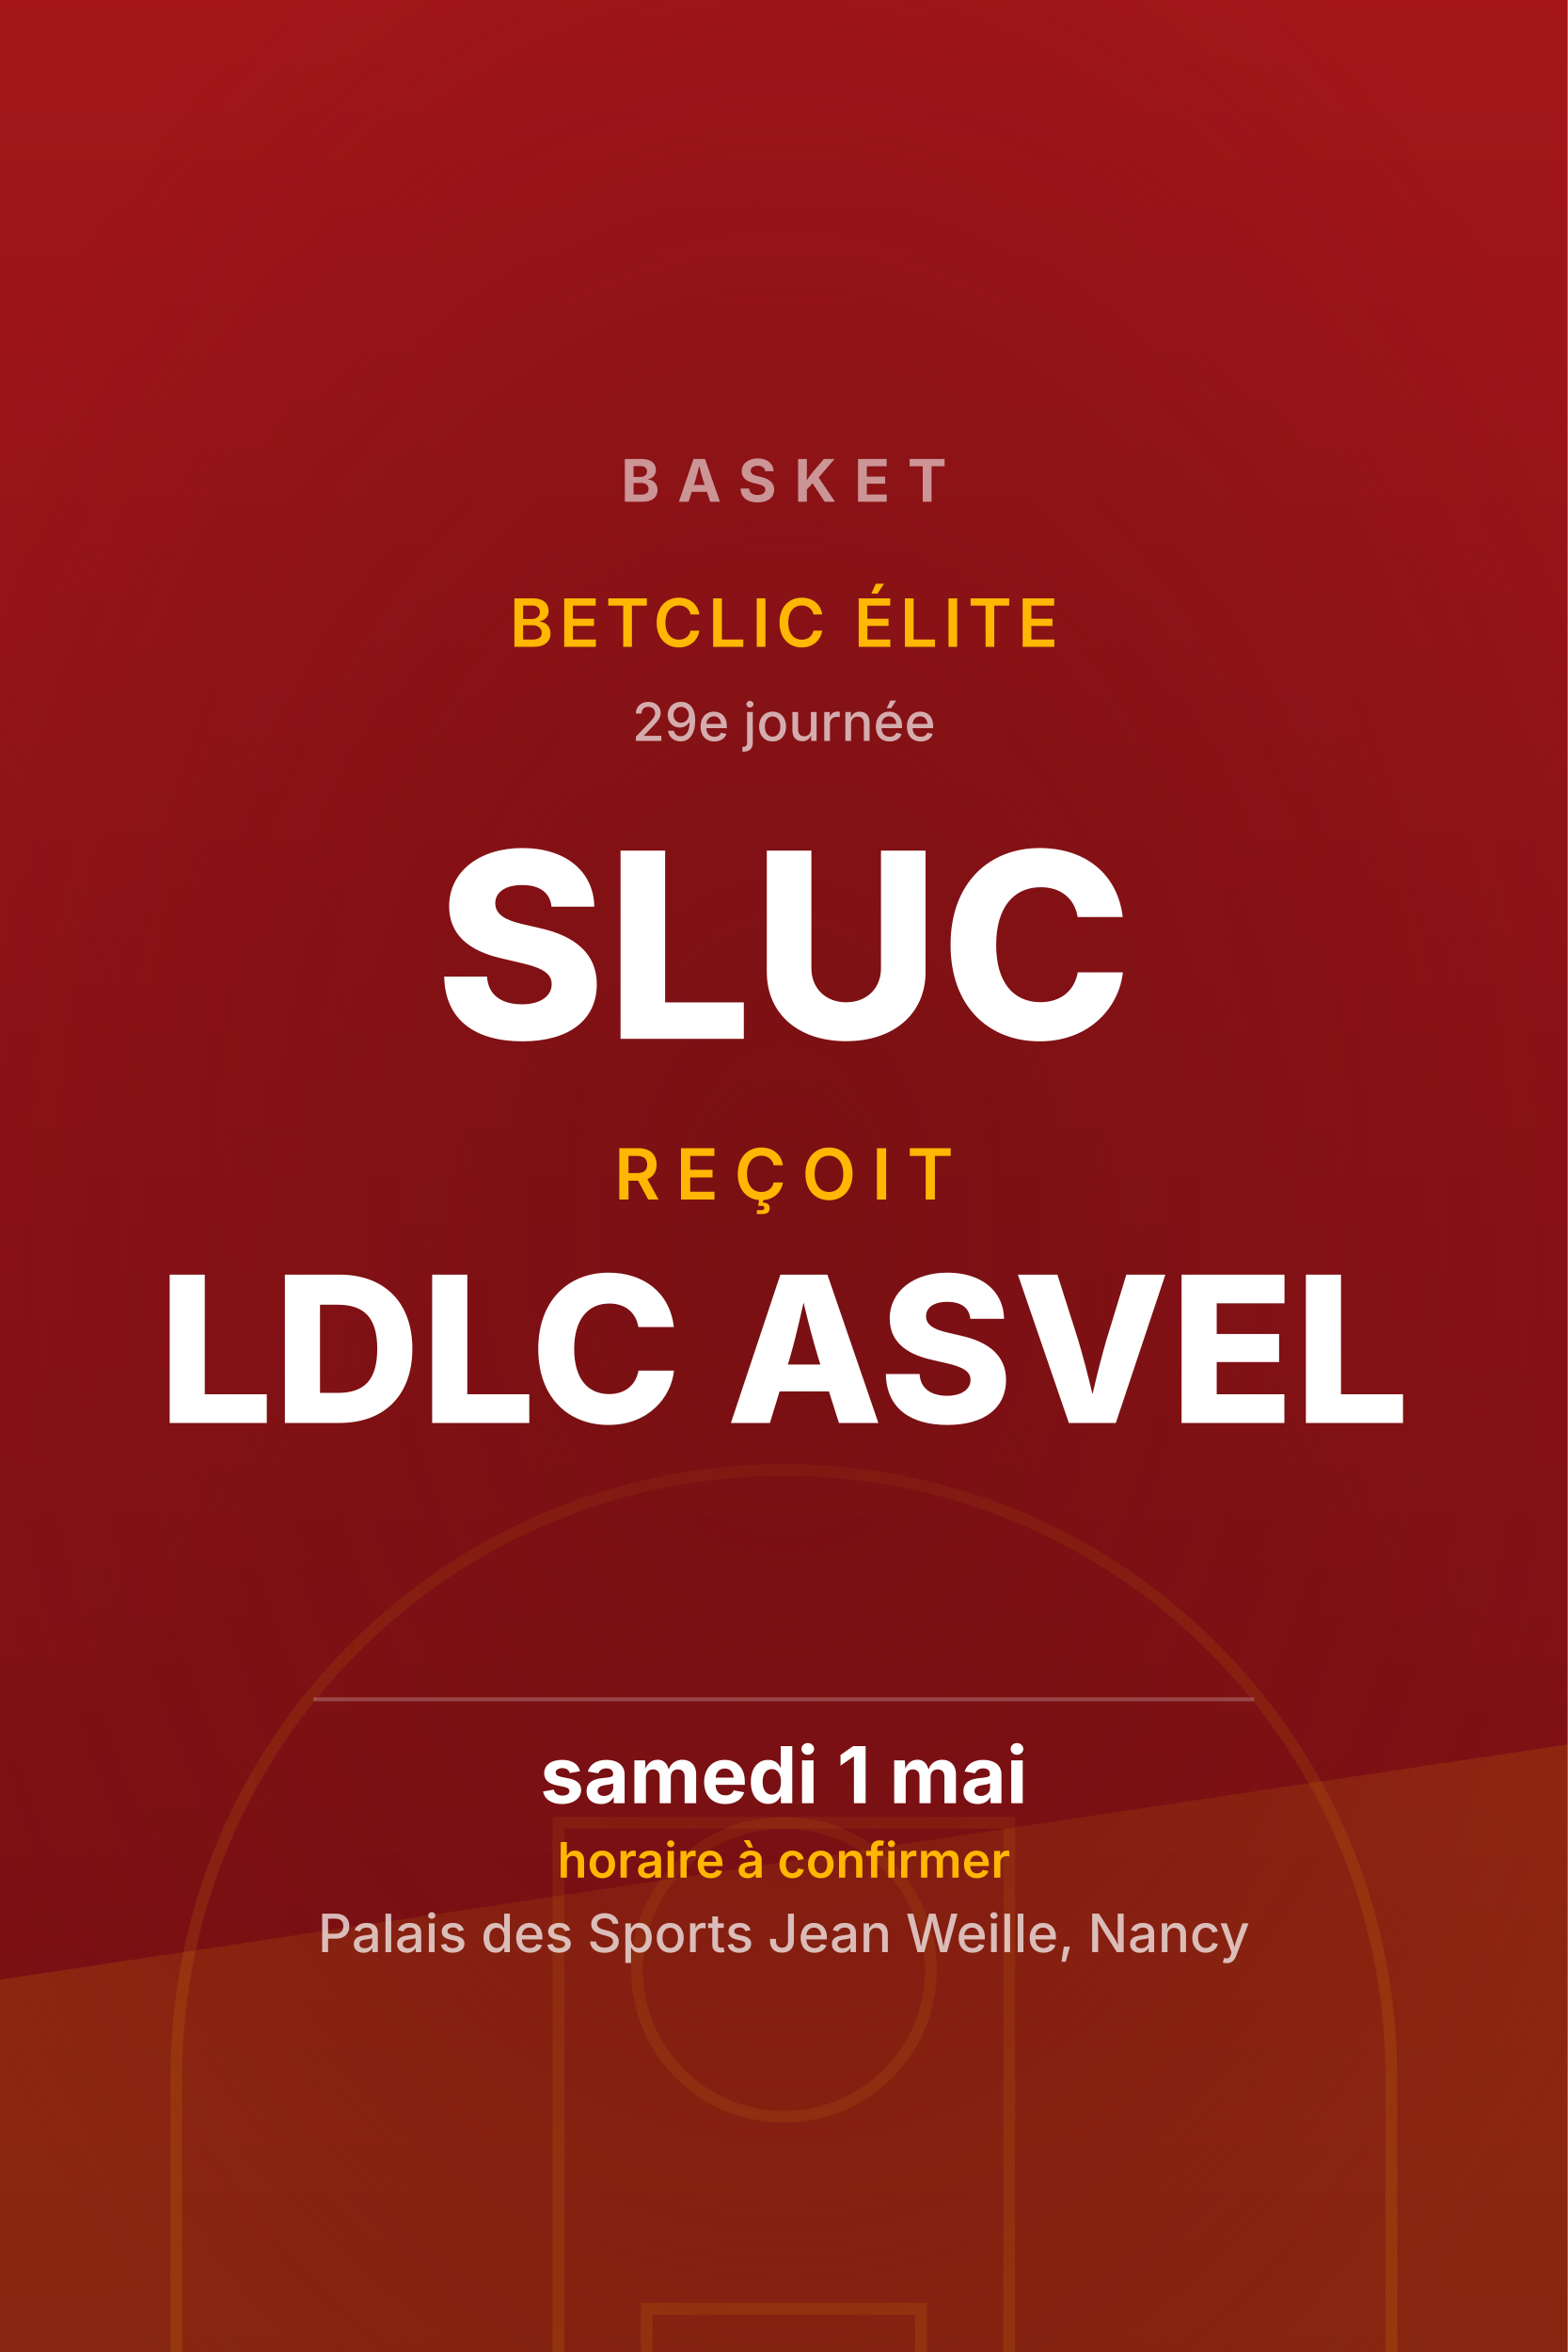
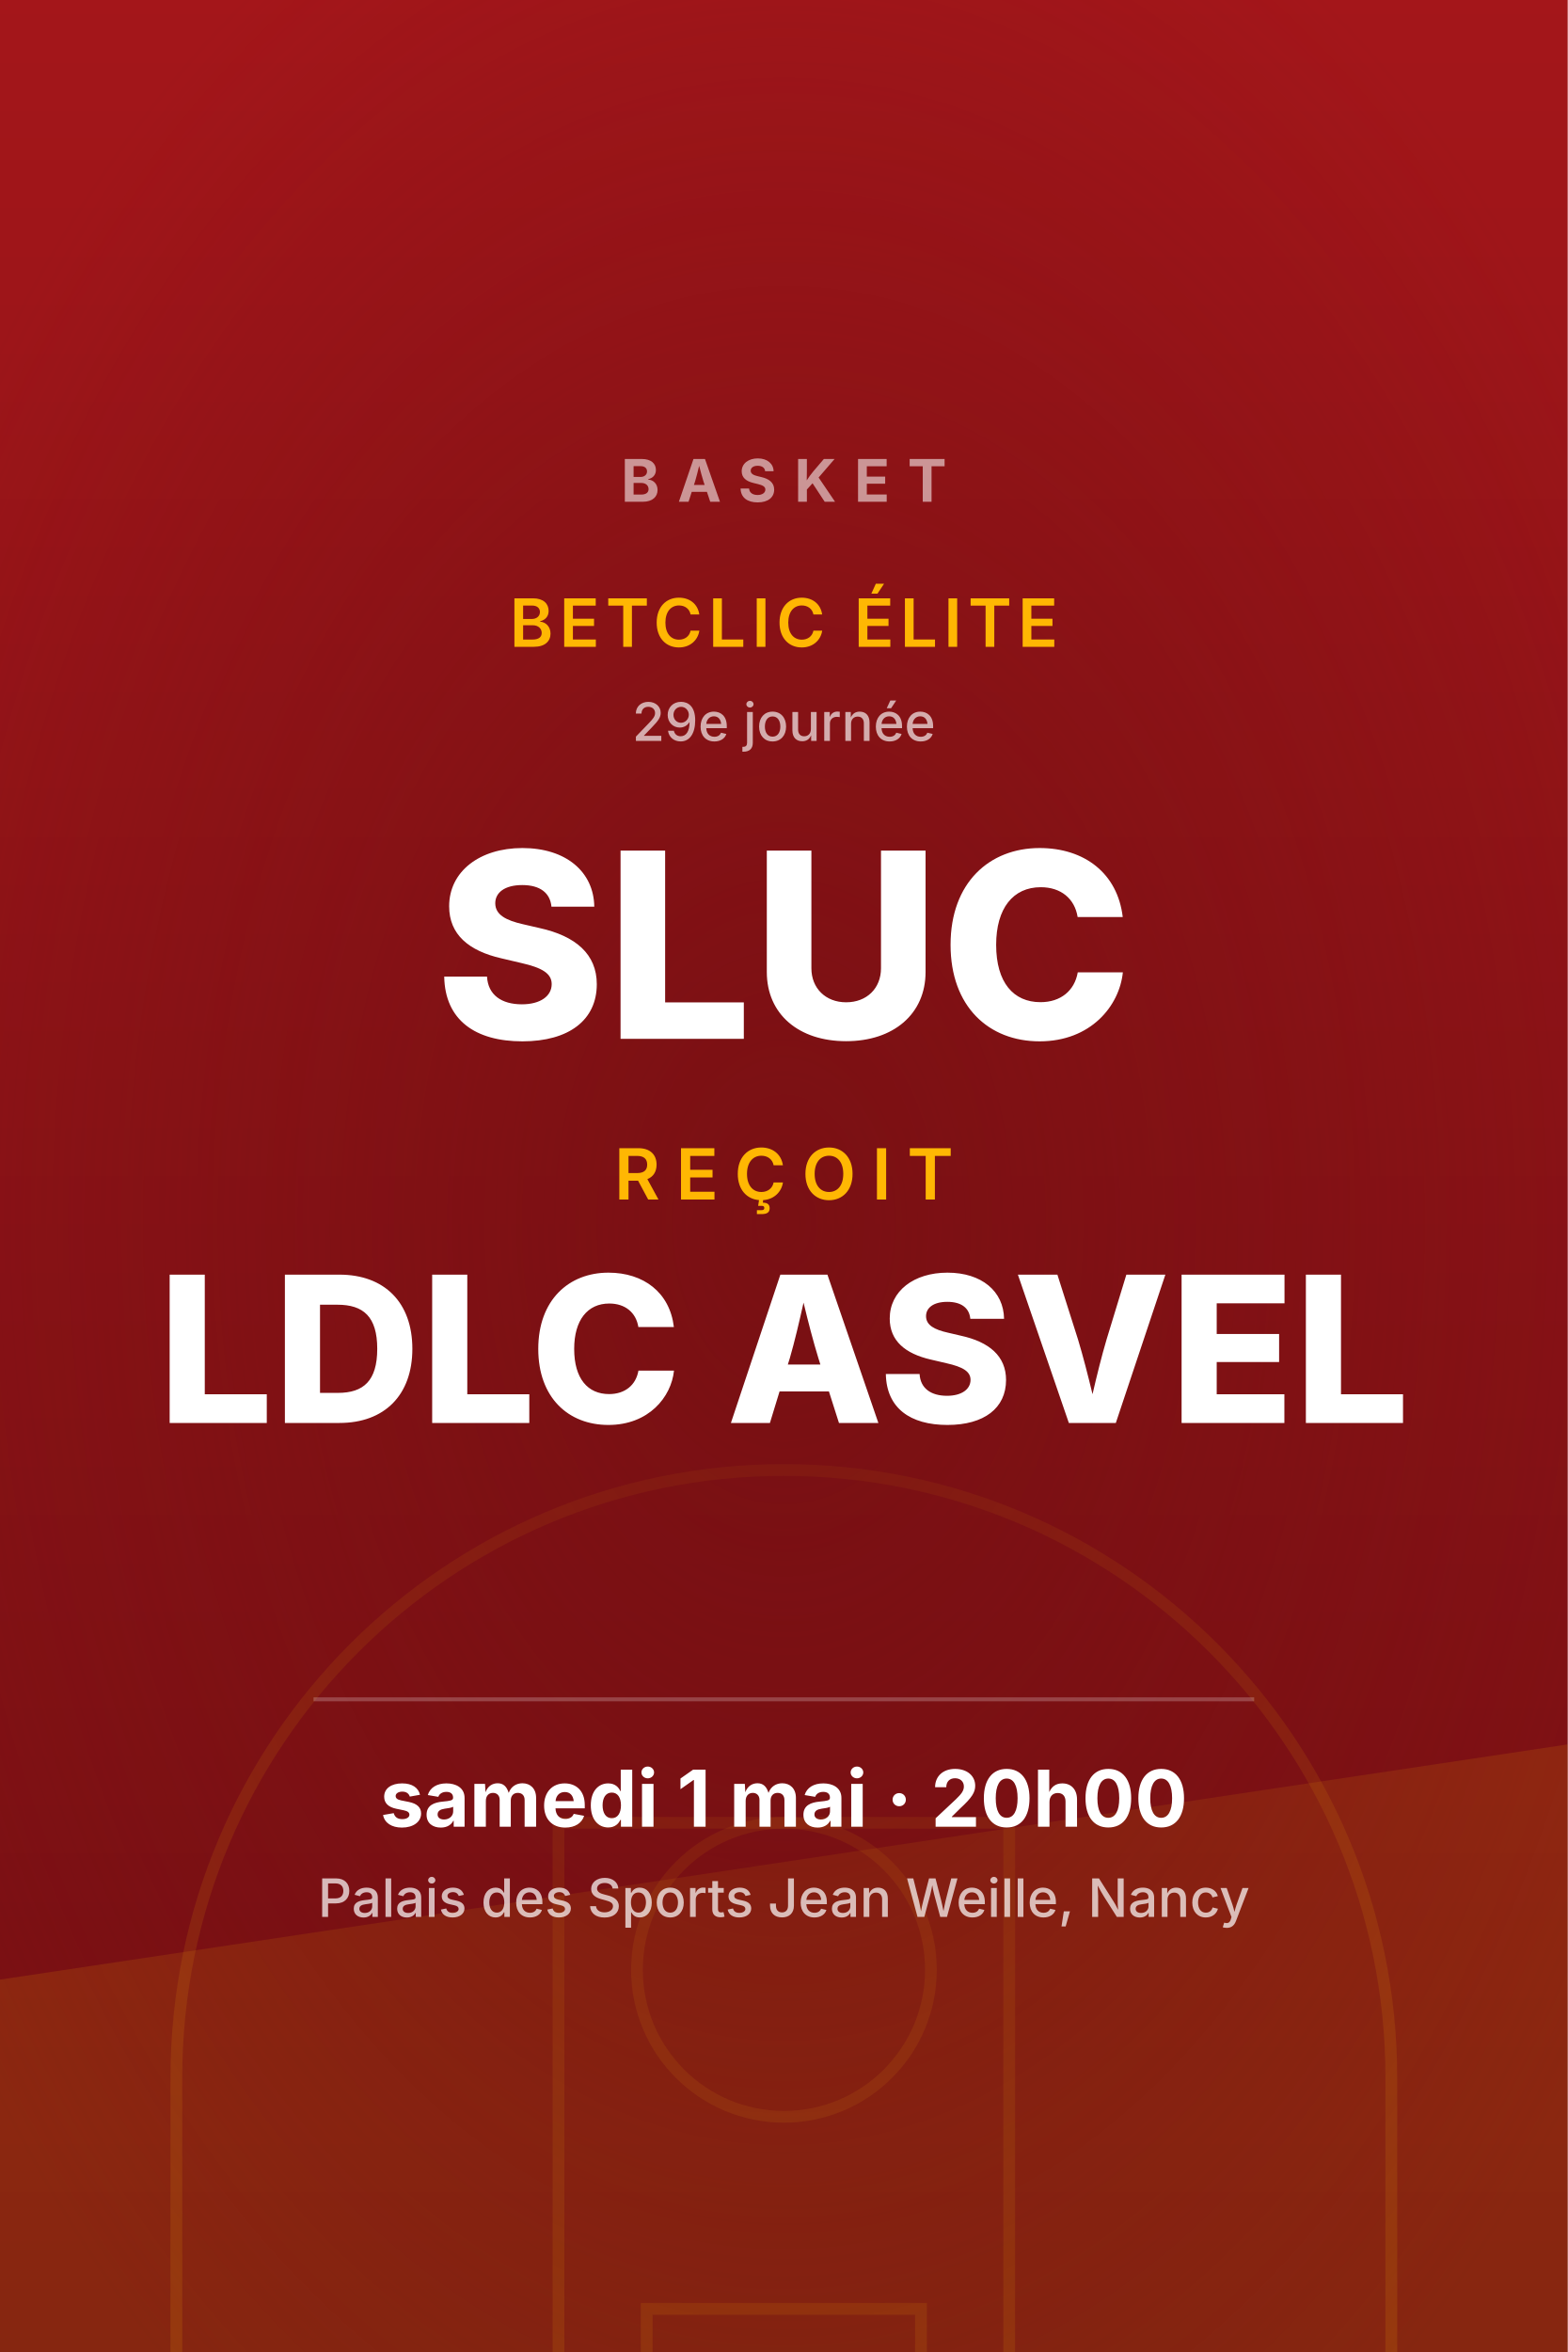
<svg xmlns="http://www.w3.org/2000/svg" viewBox="0 0 800 1200" width="800" height="1200" role="img" aria-label="SLUC reçoit LDLC ASVEL">
  <defs>
    <linearGradient id="g" x1="0" y1="0" x2="0" y2="1">
      <stop offset="0" stop-color="#a4161a" />
      <stop offset="1" stop-color="#730f12" />
    </linearGradient>
    <radialGradient id="v" cx="50%" cy="52%" r="62%">
      <stop offset="0" stop-color="#730f12" stop-opacity=".72" />
      <stop offset="1" stop-color="#730f12" stop-opacity="0" />
    </radialGradient>
  </defs>
  <rect width="800" height="1200" fill="url(#g)" />
  <path d="M285 1200 V930 H515 V1200" fill="none" stroke="#ffb703" stroke-width="6" opacity=".13" />
  <path d="M400 930 a75 75 0 1 0 .1 0" fill="none" stroke="#ffb703" stroke-width="6" opacity=".13" />
  <path d="M90 1200 V1060 a310 310 0 0 1 620 0 V1200" fill="none" stroke="#ffb703" stroke-width="6" opacity=".13" />
  <path d="M330 1200 V1178 H470 V1200" fill="none" stroke="#ffb703" stroke-width="6" opacity=".13" />
  <path d="M0 1010 L800 890 L800 1200 L0 1200 Z" fill="#ffb703" opacity=".14" />
  <rect width="800" height="1200" fill="url(#v)" />
  <g font-family="Inter, Helvetica Neue, Helvetica, Arial, sans-serif" text-anchor="middle">
    <text x="400" y="256" font-size="30" font-weight="700" fill="#ffffff" opacity=".55" letter-spacing="9">BASKET</text>
    <text x="400" y="330" font-size="34" font-weight="600" fill="#ffb703" letter-spacing="3">BETCLIC ÉLITE</text>
    <text x="400" y="378" font-size="27" font-weight="500" fill="#ffffff" opacity=".65">29e journée</text>
    <text x="400" y="530" font-size="132" font-weight="800" fill="#ffffff">SLUC</text>
    <text x="400" y="612" font-size="36" font-weight="600" fill="#ffb703" letter-spacing="8">REÇOIT</text>
    <text x="400" y="726" text-anchor="middle" font-size="104" font-weight="800" fill="#ffffff">LDLC ASVEL</text>
    <rect x="160" y="866" width="480" height="2" fill="#ffffff" opacity=".22" />
-     <text x="400" y="920" font-size="40" font-weight="700" fill="#ffffff">samedi 1 mai</text>
-     <text x="400" y="958" font-size="25" font-weight="600" fill="#ffb703">horaire à confirmer</text>
-     <text x="400" y="996" font-size="27" font-weight="500" fill="#ffffff" opacity=".7">Palais des Sports Jean Weille, Nancy</text>
+     <text x="400" y="932" font-size="40" font-weight="700" fill="#ffffff">samedi 1 mai · 20h00</text>
+     <text x="400" y="978" font-size="27" font-weight="500" fill="#ffffff" opacity=".7">Palais des Sports Jean Weille, Nancy</text>
  </g>
</svg>
